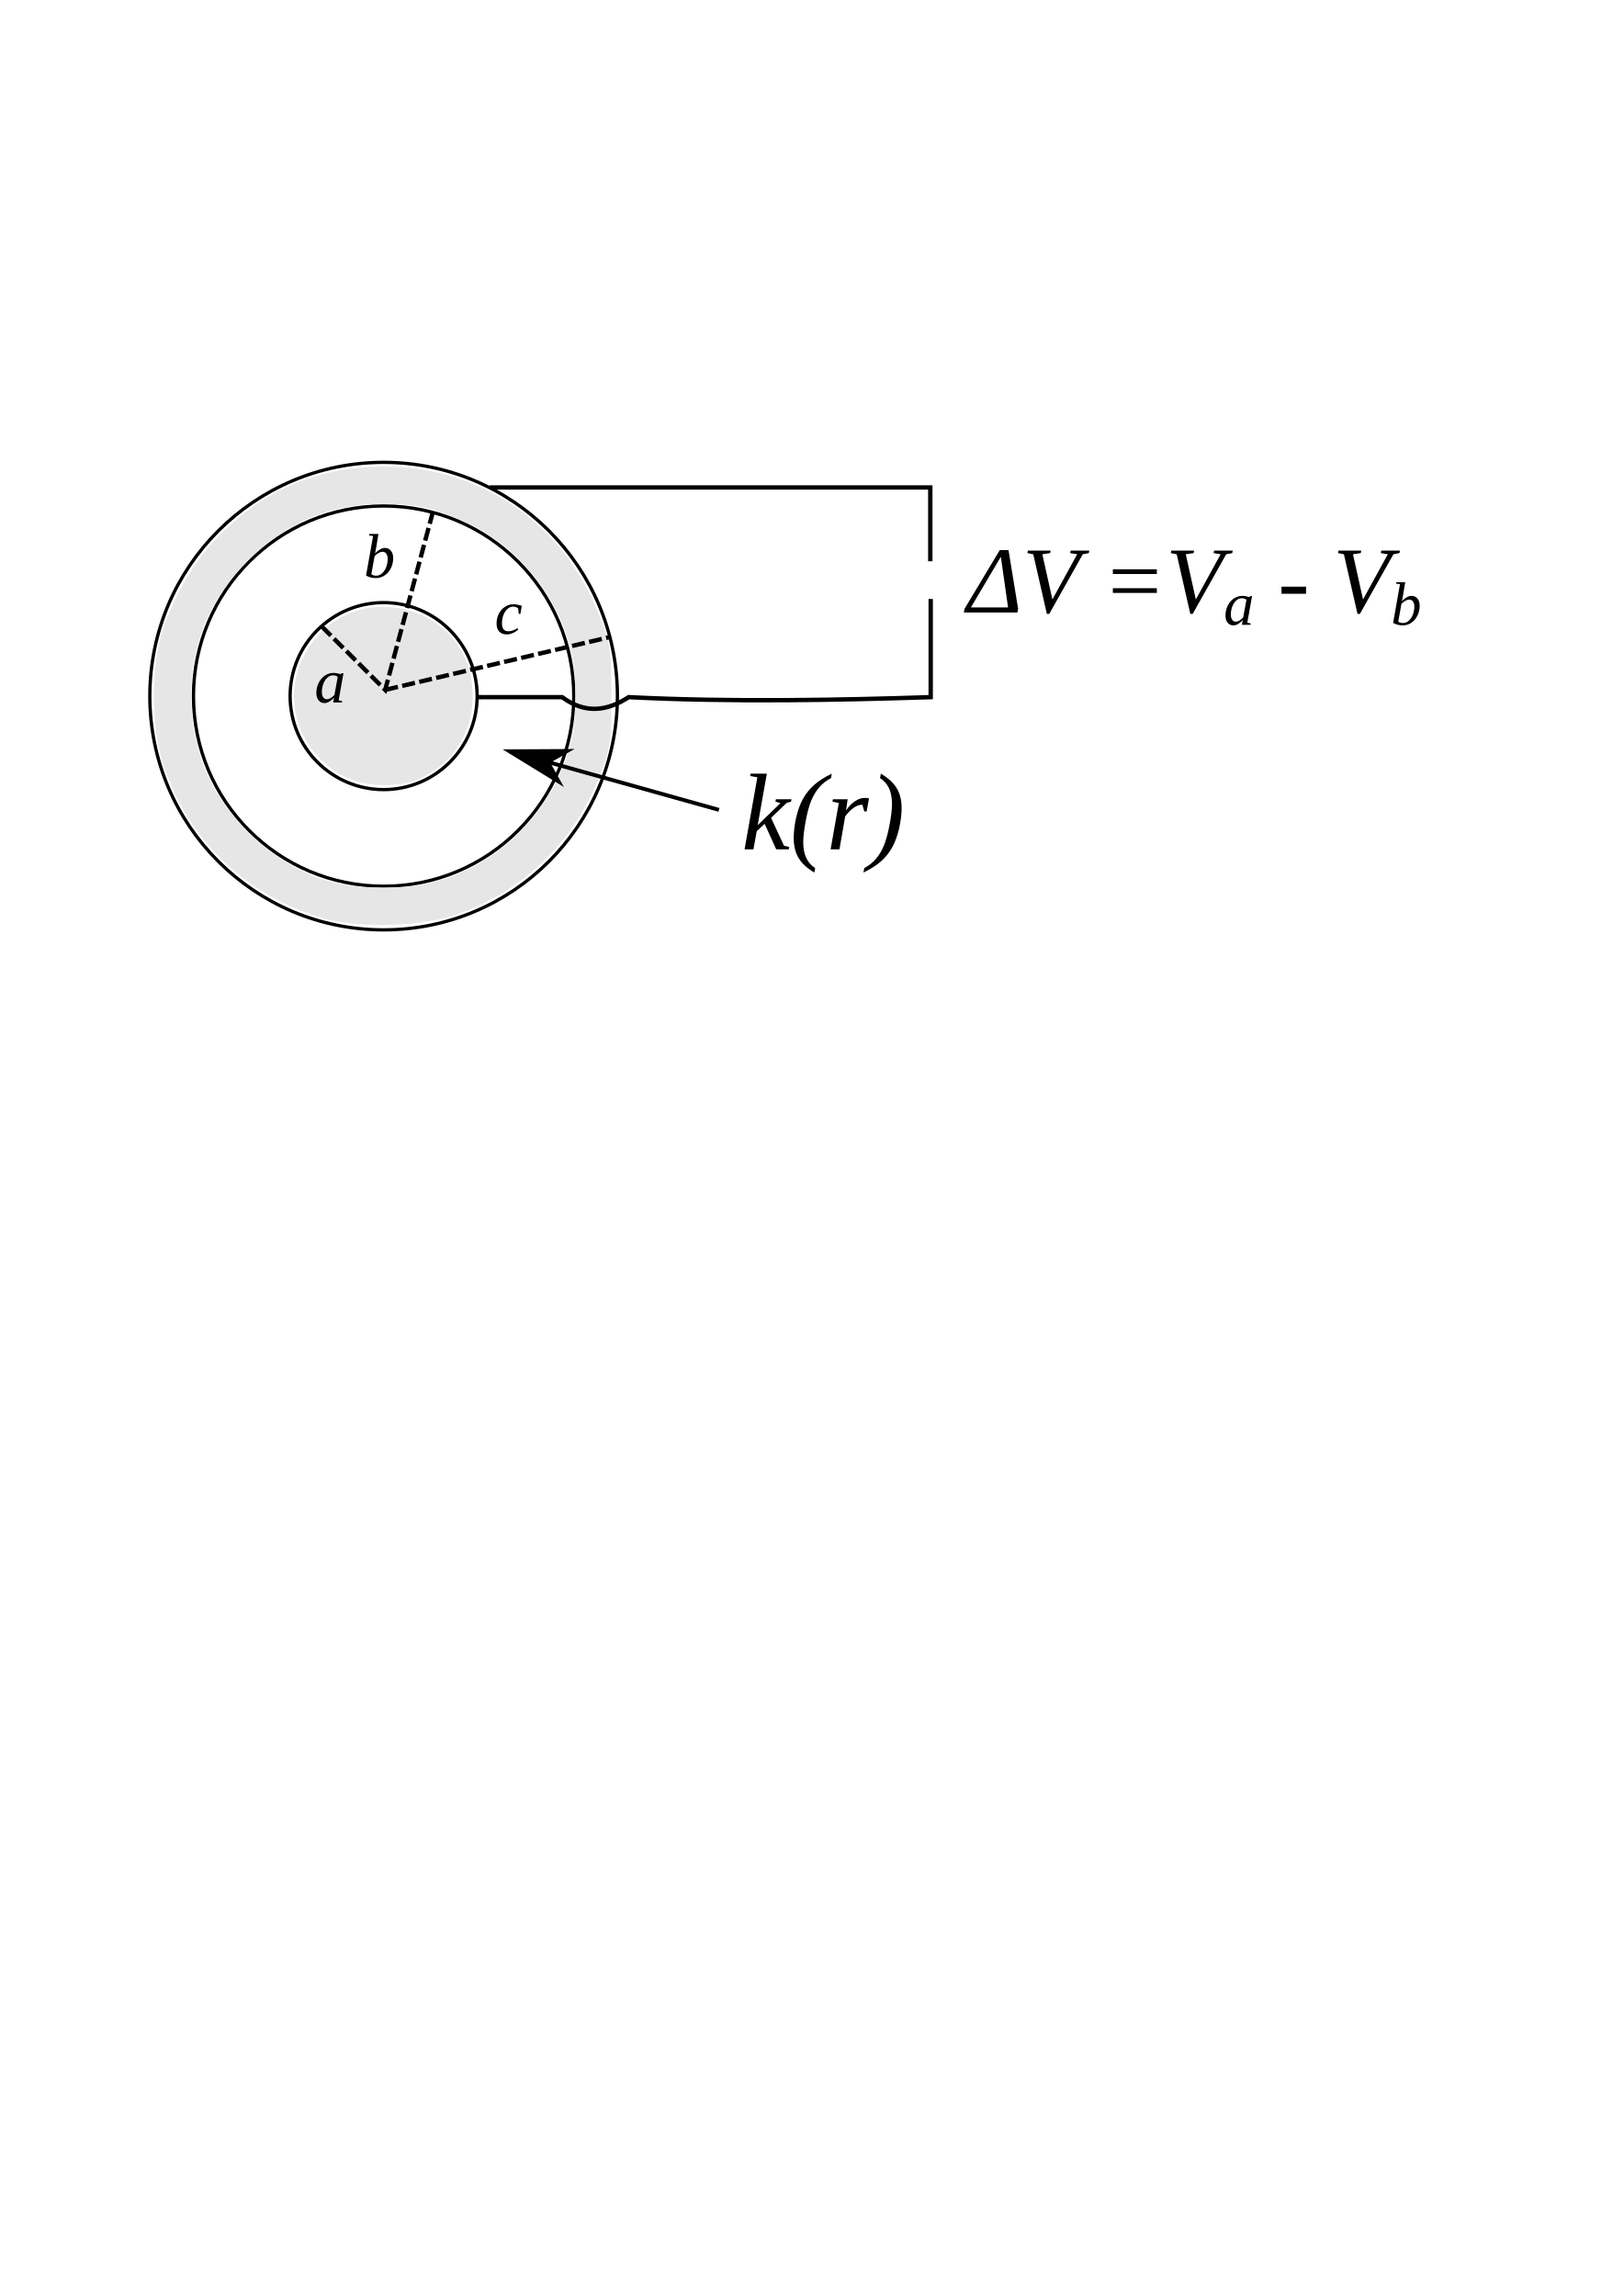
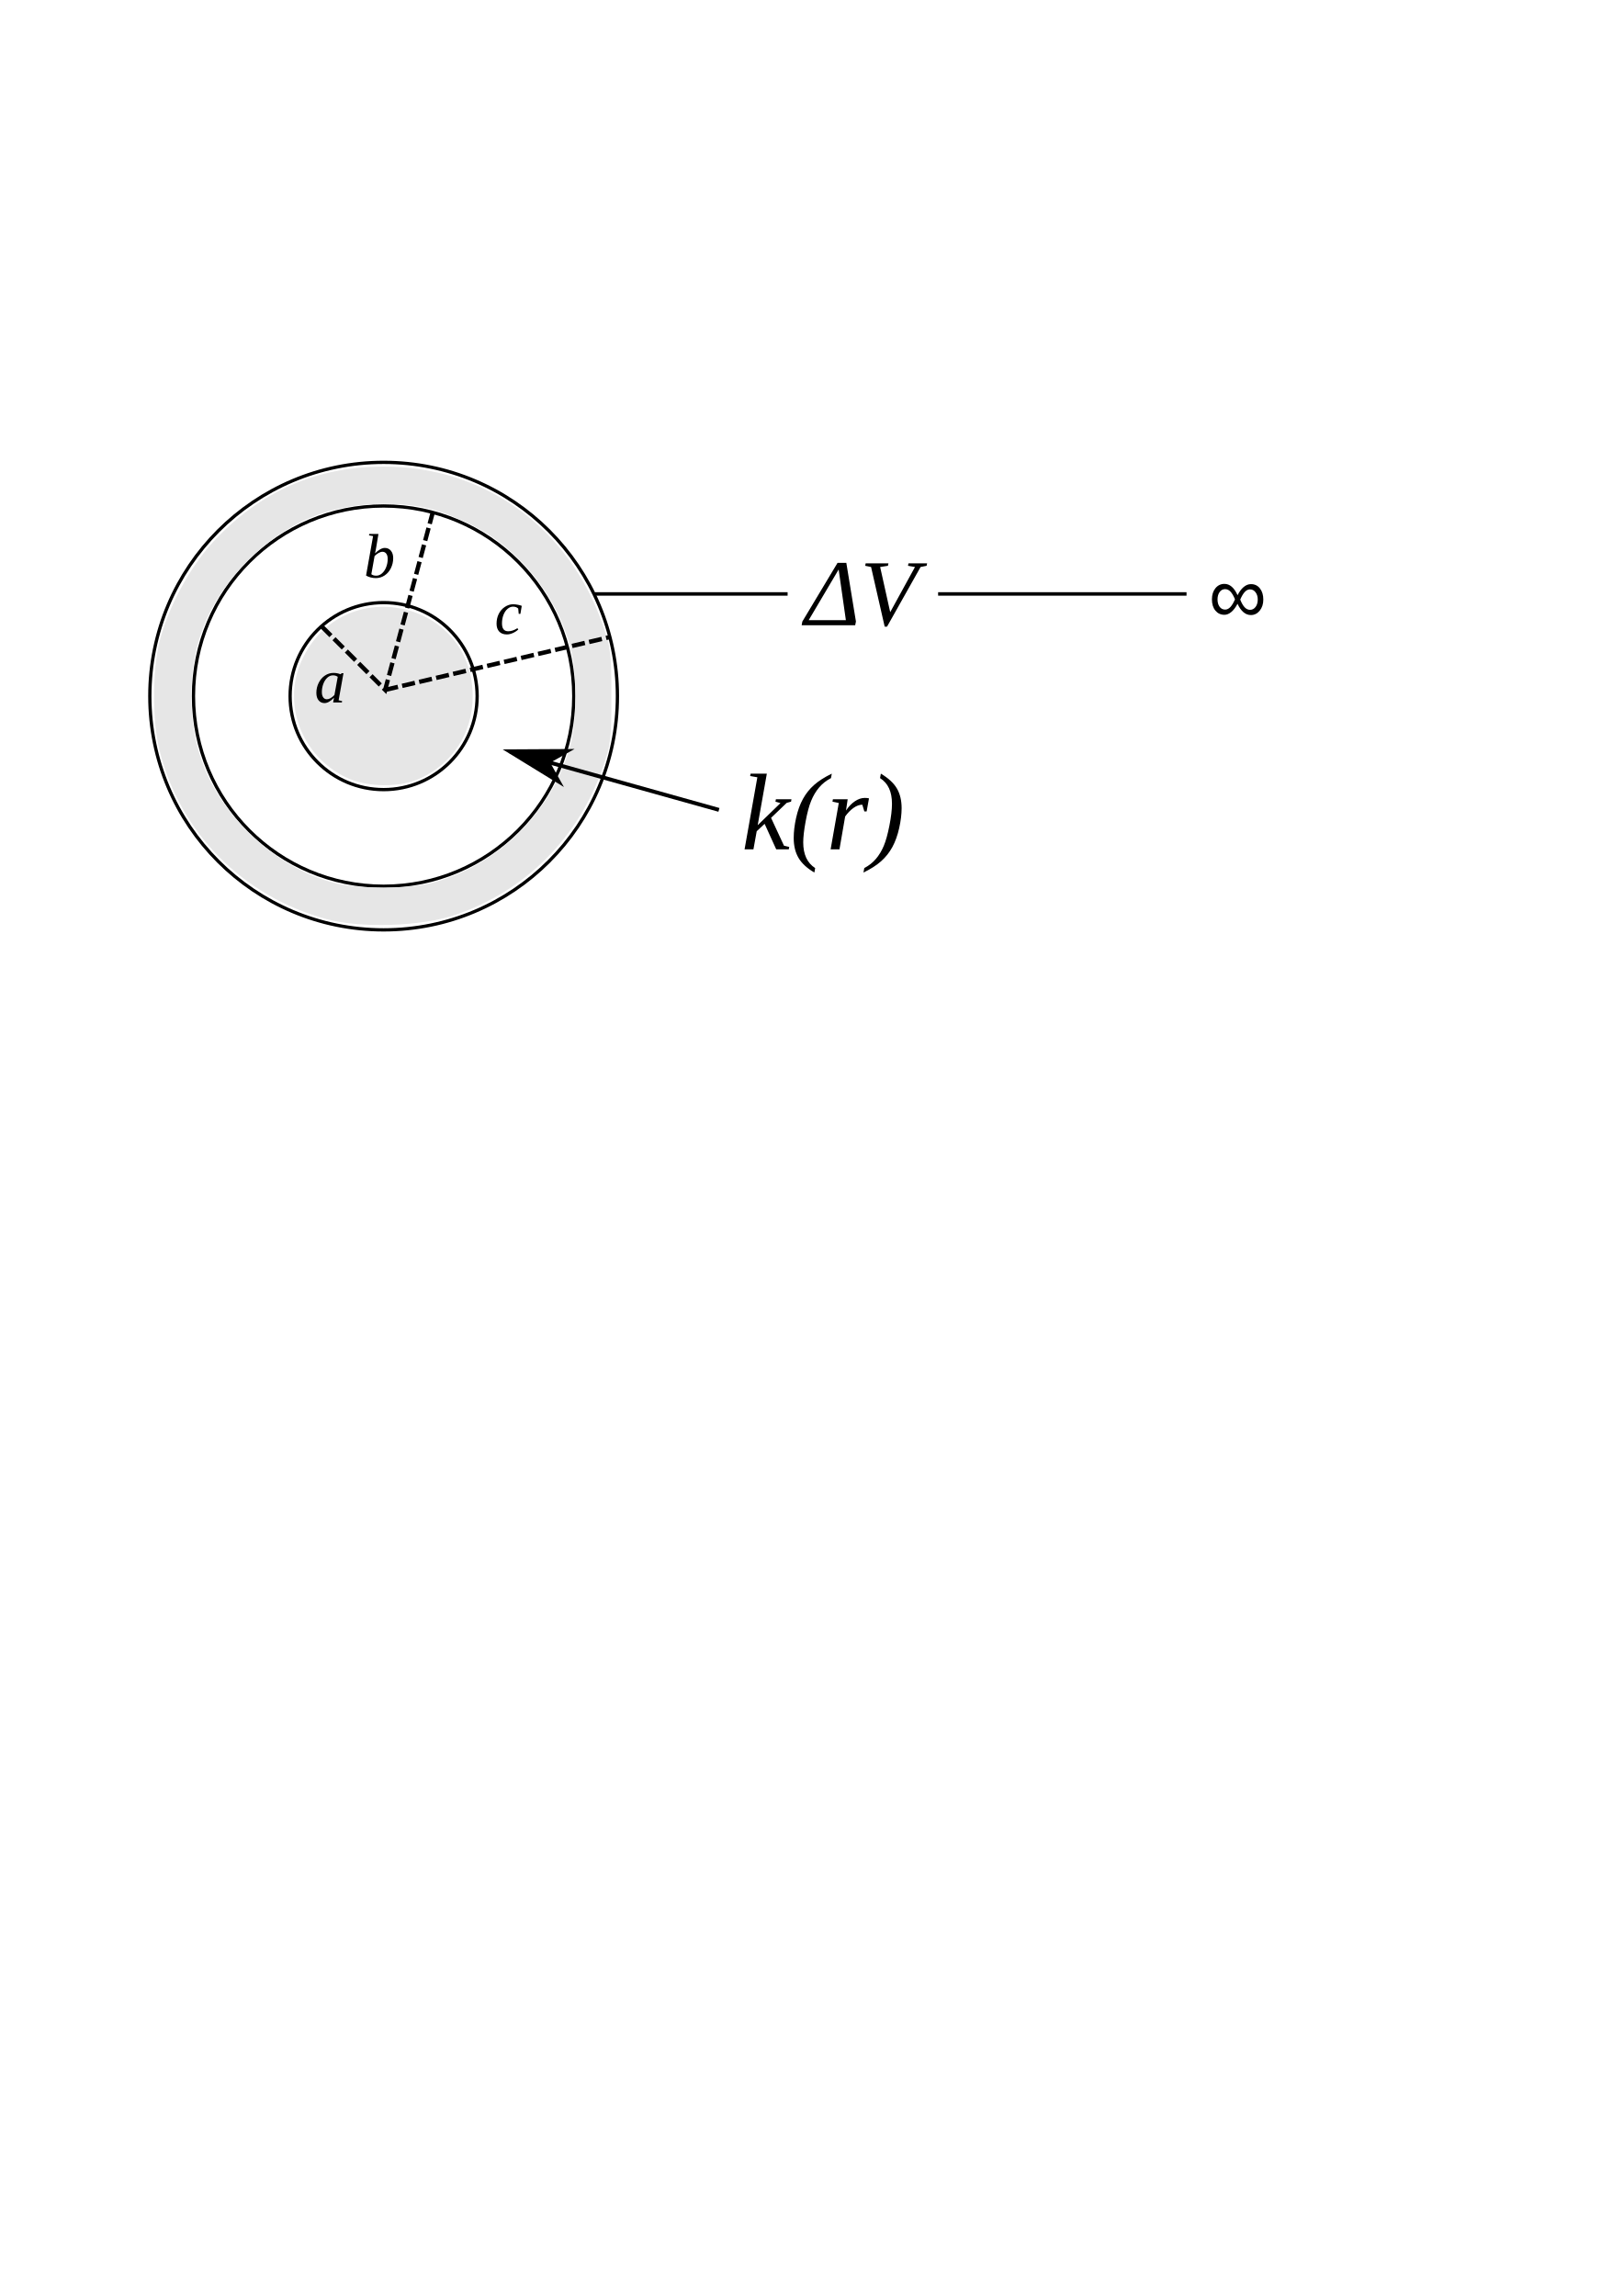
<svg xmlns="http://www.w3.org/2000/svg" width="210mm" height="297mm" viewBox="0 0 744.094 1052.362" id="svg7796" version="1.1">
  <defs id="defs7798">
    <marker orient="auto" refY="0.0" refX="0.0" id="Arrow1Lend" style="overflow:visible;">
      <path id="path844" d="M 0.0,0.0 L 5.0,-5.0 L -12.5,0.0 L 5.0,5.0 L 0.0,0.0 z " style="fill-rule:evenodd;stroke:#000000;stroke-width:1pt;stroke-opacity:1;fill:#000000;fill-opacity:1" transform="scale(0.8) rotate(180) translate(12.5,0)" />
    </marker>
  </defs>
  <g id="layer1">
    <circle style="fill:none;fill-rule:evenodd;stroke:#000000;stroke-width:1.5;stroke-linecap:butt;stroke-linejoin:miter;stroke-miterlimit:4;stroke-dasharray:none;stroke-opacity:1" id="path8344" cx="175.804" cy="319.059" r="42.857" />
    <circle style="fill:none;fill-rule:evenodd;stroke:#000000;stroke-width:1.5;stroke-linecap:butt;stroke-linejoin:miter;stroke-miterlimit:4;stroke-dasharray:none;stroke-opacity:1" id="path8346" cx="175.804" cy="319.059" r="87.143" />
    <circle style="fill:none;fill-rule:evenodd;stroke:#000000;stroke-width:1.5;stroke-linecap:butt;stroke-linejoin:miter;stroke-miterlimit:4;stroke-dasharray:none;stroke-opacity:1" id="path8346-3" cx="175.804" cy="319.059" r="107.143" />
    <path style="fill:#e6e6e6;stroke-width:1.5;stroke-miterlimit:4;stroke-dasharray:none" d="m 158.795,356.415 c -20.544,-9.741 -29.684,-33.691 -20.506,-53.738 18.546,-40.511 78.336,-27.965 78.336,16.438 0,16.731 -9.108,30.904 -24.258,37.748 -9.335,4.217 -24.15,4.019 -33.571,-0.448 z" id="path8413" />
    <path style="fill:#e6e6e6;stroke-width:1.5;stroke-miterlimit:4;stroke-dasharray:none" d="m 149.669,421.274 c -38.608,-10.403 -67.678,-40.029 -76.792,-78.259 -3.033,-12.722 -3.019,-35.421 0.03,-48.186 3.745,-15.681 13.889,-34.693 24.791,-46.469 21.412,-23.127 47.318,-34.541 78.343,-34.516 46.032,0.036 84.61,27.929 100.152,72.414 3.686,10.55 3.993,13.075 3.993,32.857 0,19.782 -0.307,22.307 -3.993,32.857 -11.234,32.153 -35.555,56.441 -67.399,67.306 -15.724,5.365 -43.182,6.292 -59.126,1.996 z m 47.754,-16.457 c 30.754,-7.784 56.432,-33.463 64.216,-64.216 2.768,-10.936 2.764,-32.063 -0.009,-42.971 -6.307,-24.811 -24.125,-46.833 -46.518,-57.494 -15.089,-7.183 -23.829,-9.201 -39.648,-9.151 -24.548,0.078 -44.096,8.287 -61.733,25.924 -17.863,17.863 -26.107,37.535 -26.067,62.206 0.04,24.789 8.317,44.501 26.16,62.298 11.754,11.724 25.999,20.031 40.28,23.489 10.558,2.556 33.058,2.512 43.318,-0.085 v 5e-5 z" id="path8415" />
-     <g id="g854" transform="rotate(-90,265.4133,423.4057)">
-       <path id="path8419" d="m 369.286,376.648 v 38.929 c -8.063,10.985 -6.169,20.974 0,30.536 -2.391,47.165 -1.32,97.913 -3e-5,138.393 h 45" style="fill:none;fill-rule:evenodd;stroke:#000000;stroke-width:2;stroke-linecap:butt;stroke-linejoin:miter;stroke-miterlimit:4;stroke-dasharray:none;stroke-opacity:1" />
-       <path id="path8421" d="M 465.395,382.457 V 584.318 H 431.555" style="fill:none;fill-rule:evenodd;stroke:#000000;stroke-width:2;stroke-linecap:butt;stroke-linejoin:miter;stroke-miterlimit:4;stroke-dasharray:none;stroke-opacity:1" />
-     </g>
-     <text xml:space="preserve" style="font-style:normal;font-weight:normal;line-height:0%;font-family:sans-serif;letter-spacing:0px;word-spacing:0px;fill:#000000;fill-opacity:1;stroke:none;stroke-width:1px;stroke-linecap:butt;stroke-linejoin:miter;stroke-opacity:1" x="433.094" y="280.739" id="text4325-0">
-       <tspan x="433.094" y="280.739" style="font-style:italic;font-variant:normal;font-weight:normal;font-stretch:normal;font-size:43.315px;line-height:1.25;font-family:'Times New Roman';-inkscape-font-specification:'Times New Roman, ';stroke-width:1px" id="tspan856"> ΔV =V<tspan style="font-size:65%;baseline-shift:sub" id="tspan848">a</tspan> - V<tspan style="font-size:65%;baseline-shift:sub" id="tspan850">b</tspan>
-       </tspan>
+     <text xml:space="preserve" style="font-style:normal;font-weight:normal;line-height:0%;font-family:sans-serif;letter-spacing:0px;word-spacing:0px;fill:#000000;fill-opacity:1;stroke:none;stroke-width:1px;stroke-linecap:butt;stroke-linejoin:miter;stroke-opacity:1" x="358.764" y="286.568" id="text4325-0">
+       <tspan x="358.764" y="286.568" style="font-style:italic;font-variant:normal;font-weight:normal;font-stretch:normal;font-size:43.315px;line-height:1.25;font-family:'Times New Roman';-inkscape-font-specification:'Times New Roman, ';stroke-width:1px" id="tspan856"> ΔV</tspan>
    </text>
    <text xml:space="preserve" style="font-style:normal;font-variant:normal;font-weight:normal;font-stretch:normal;line-height:0%;font-family:'Times New Roman';-inkscape-font-specification:'Times New Roman, ';letter-spacing:0px;word-spacing:0px;fill:#000000;fill-opacity:1;stroke:none;stroke-width:1px;stroke-linecap:butt;stroke-linejoin:miter;stroke-opacity:1;font-size:50px" x="144.123" y="321.961" id="text8431">
      <tspan id="tspan8433" x="144.123" y="321.961" style="font-style:italic;font-size:28.736px;line-height:1.25">a</tspan>
    </text>
    <text xml:space="preserve" style="font-style:normal;font-variant:normal;font-weight:normal;font-stretch:normal;line-height:0%;font-family:'Times New Roman';-inkscape-font-specification:'Times New Roman, ';letter-spacing:0px;word-spacing:0px;fill:#000000;fill-opacity:1;stroke:none;stroke-width:1px;stroke-linecap:butt;stroke-linejoin:miter;stroke-opacity:1" x="166.692" y="264.688" id="text8431-1">
      <tspan id="tspan8433-2" x="166.692" y="264.688" style="font-style:italic;font-size:28.736px;line-height:1.25">b</tspan>
    </text>
    <text xml:space="preserve" style="font-style:normal;font-variant:normal;font-weight:normal;font-stretch:normal;line-height:0%;font-family:'Times New Roman';-inkscape-font-specification:'Times New Roman, ';letter-spacing:0px;word-spacing:0px;fill:#000000;fill-opacity:1;stroke:none;stroke-width:1px;stroke-linecap:butt;stroke-linejoin:miter;stroke-opacity:1;font-size:50px" x="226.667" y="290.507" id="text8431-0">
      <tspan id="tspan8433-9" x="226.667" y="290.507" style="font-style:italic;font-size:28.736px;line-height:1.25">c</tspan>
    </text>
    <path style="fill:none;fill-rule:evenodd;stroke:#000000;stroke-width:2;stroke-linecap:butt;stroke-linejoin:miter;stroke-miterlimit:4;stroke-dasharray:5.999, 2;stroke-dashoffset:0;stroke-opacity:1" d="m 147.411,287.094 29.107,29.107 21.703,-80.998" id="path8519" />
    <path style="fill:none;fill-rule:evenodd;stroke:#000000;stroke-width:2;stroke-linecap:butt;stroke-linejoin:miter;stroke-miterlimit:4;stroke-dasharray:5.999, 2;stroke-dashoffset:0;stroke-opacity:1" d="M 176.518,316.201 279.876,291.906" id="path842" />
    <text xml:space="preserve" style="font-style:italic;font-variant:normal;font-weight:normal;font-stretch:normal;font-size:50px;line-height:1.25;font-family:'Times New Roman';-inkscape-font-specification:'Times New Roman, Italic';letter-spacing:0px;word-spacing:0px;fill:#000000;fill-opacity:1;stroke:none;stroke-width:0.938" x="339.777" y="389.282" id="text837">
      <tspan id="tspan835" x="339.777" y="389.282" style="stroke-width:0.938">k(r)</tspan>
    </text>
    <path style="fill:none;stroke:#000000;stroke-width:1.781;stroke-linecap:butt;stroke-linejoin:miter;stroke-miterlimit:4;stroke-dasharray:none;stroke-opacity:1;marker-end:url(#Arrow1Lend)" d="M 329.464,371.202 C 233.705,344.416 233.705,344.416 233.705,344.416" id="path839" />
+     <path style="fill:none;fill-rule:evenodd;stroke:#000000;stroke-width:1.594;stroke-linecap:butt;stroke-linejoin:miter;stroke-opacity:1;stroke-miterlimit:4;stroke-dasharray:none" d="M 360.938,272.228 H 272.545" id="path843" />
+     <path style="fill:none;fill-rule:evenodd;stroke:#000000;stroke-width:1.594;stroke-linecap:butt;stroke-linejoin:miter;stroke-miterlimit:4;stroke-dasharray:none;stroke-opacity:1" d="M 429.911,272.228 H 543.75" id="path845" />
+     <text xml:space="preserve" style="font-style:normal;font-variant:normal;font-weight:normal;font-stretch:normal;font-size:25px;line-height:20%;font-family:Arial;-inkscape-font-specification:Arial;text-align:start;letter-spacing:0px;word-spacing:0px;writing-mode:lr-tb;text-anchor:start;fill:#000000;fill-opacity:1;stroke:none;stroke-width:0.938px;stroke-linecap:butt;stroke-linejoin:miter;stroke-opacity:1" x="553.795" y="285.621" id="text849">
+       <tspan id="tspan847" x="553.795" y="285.621" style="font-size:37.5px;line-height:18.5px;stroke-width:0.938px">∞</tspan>
+     </text>
+     <flowRoot xml:space="preserve" id="flowRoot851" style="fill:black;stroke:none;stroke-opacity:1;stroke-width:1px;stroke-linejoin:miter;stroke-linecap:butt;fill-opacity:1;font-family:Arial;font-style:normal;font-weight:normal;font-size:26.667px;line-height:20%;letter-spacing:0px;word-spacing:0px;text-anchor:start;text-align:start;writing-mode:lr;-inkscape-font-specification:Arial;font-stretch:normal;font-variant:normal">
+       <flowRegion id="flowRegion853">
+         <rect id="rect855" width="811.152" height="432.345" x="-52.528" y="136.611" />
+       </flowRegion>
+       <flowPara id="flowPara857" />
+     </flowRoot>
  </g>
</svg>
